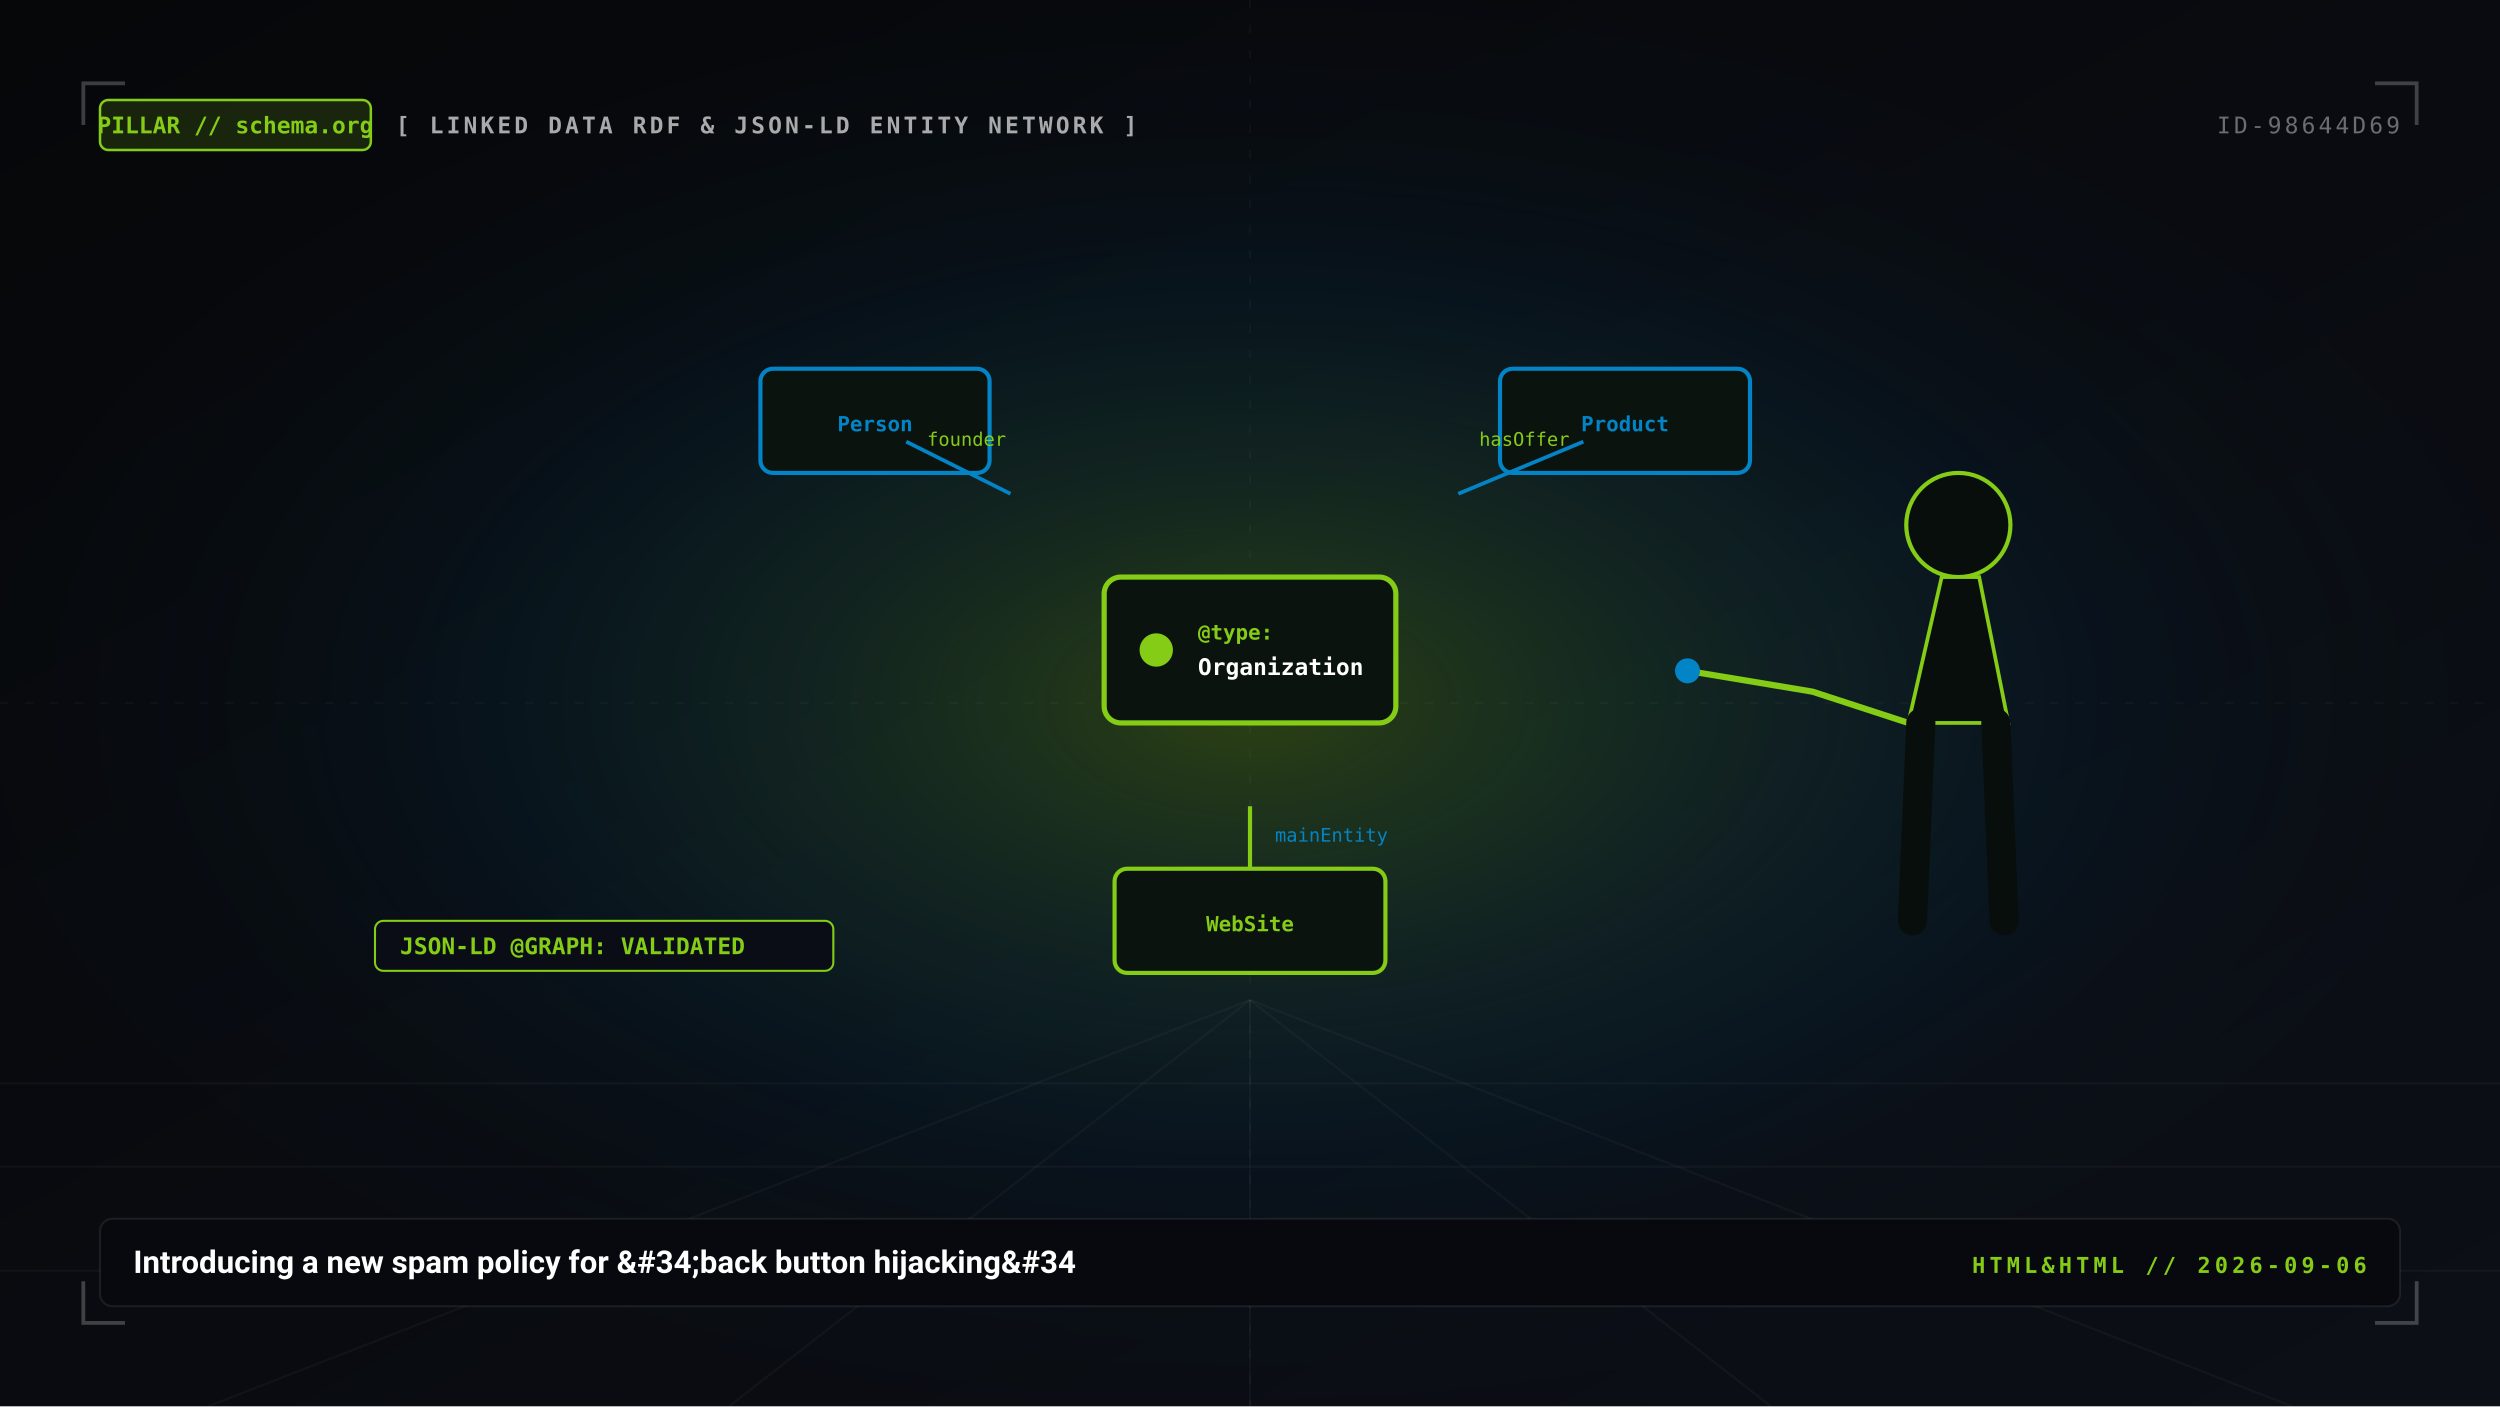
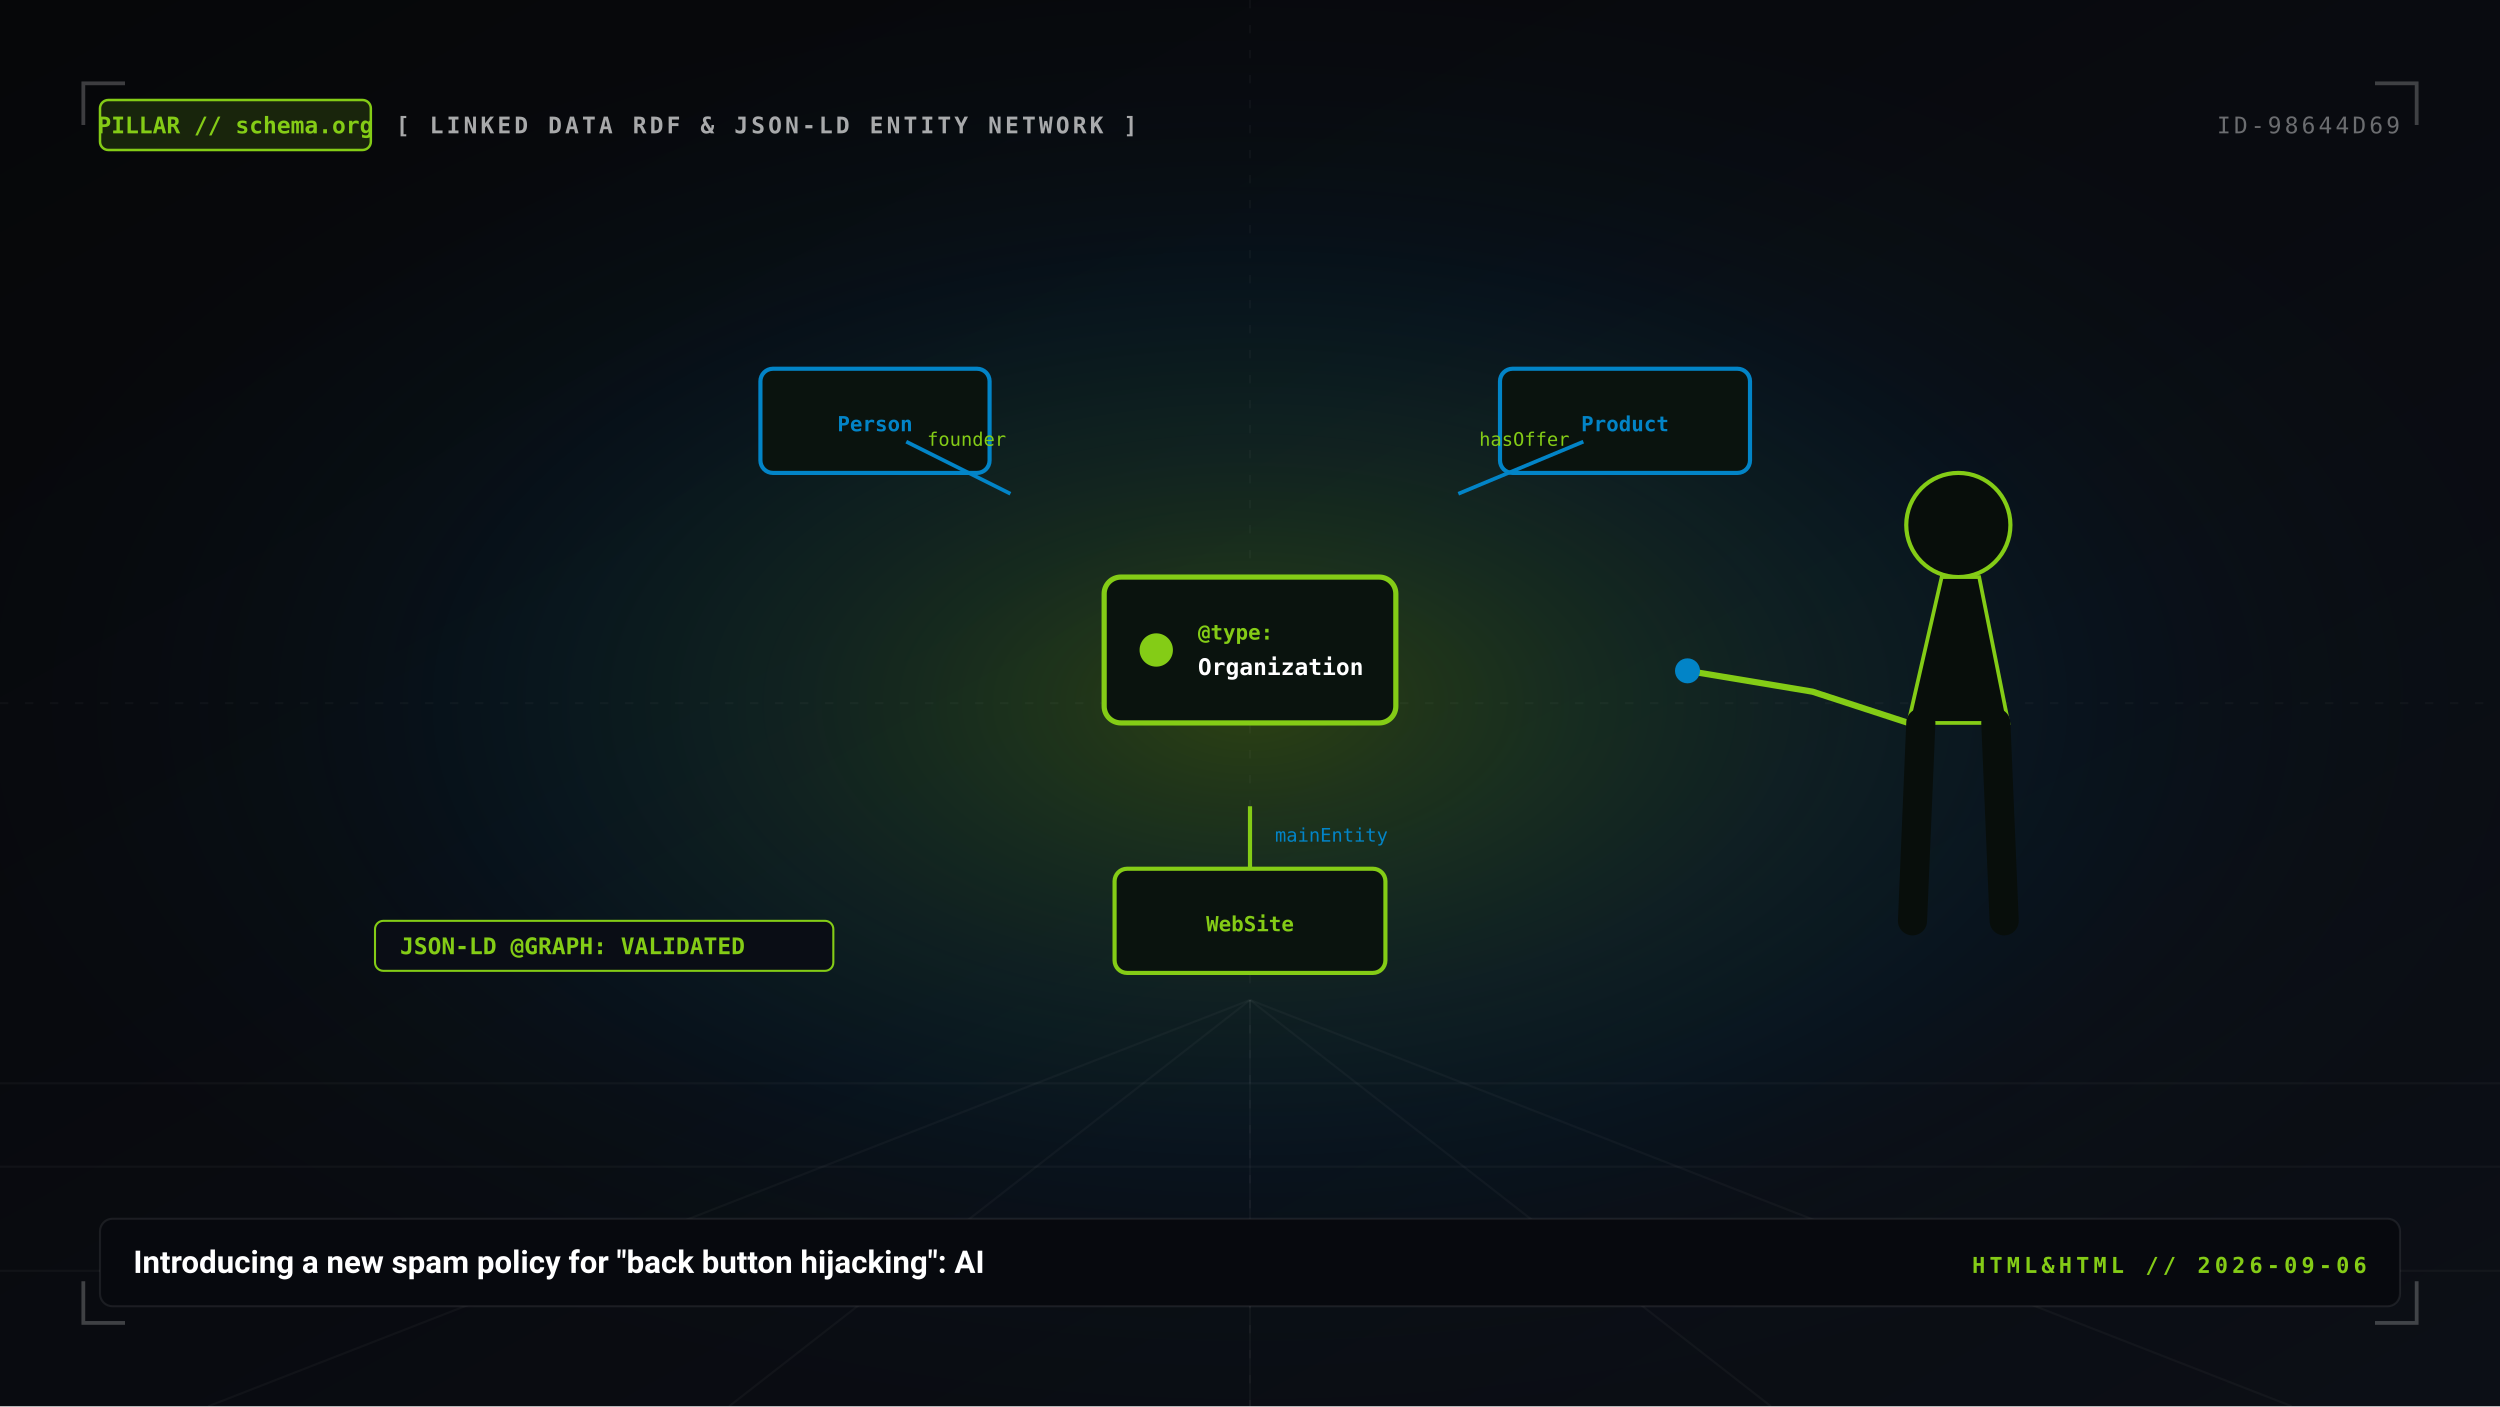
<svg xmlns="http://www.w3.org/2000/svg" viewBox="0 0 1200 675" width="1200" height="675" role="img" aria-labelledby="t-2026-04-01-introducing-a-new-spam-policy-for-34-back-button-h-19102844a3 d-2026-04-01-introducing-a-new-spam-policy-for-34-back-button-h-19102844a3">
  <defs>
    <linearGradient id="bg-2026-04-01-introducing-a-new-spam-policy-for-34-back-button-h-19102844a3" x1="0%" y1="0%" x2="100%" y2="100%">
      <stop offset="0%" stop-color="#060709" />
      <stop offset="50%" stop-color="#090B10" />
      <stop offset="100%" stop-color="#0C0F16" />
    </linearGradient>
    <radialGradient id="glow-2026-04-01-introducing-a-new-spam-policy-for-34-back-button-h-19102844a3" cx="50%" cy="50%" r="55%">
      <stop offset="0%" stop-color="#84CC16" stop-opacity="0.28" />
      <stop offset="60%" stop-color="#0284C7" stop-opacity="0.06" />
      <stop offset="100%" stop-color="#060709" stop-opacity="0" />
    </radialGradient>
    <radialGradient id="radial-geo" cx="50%" cy="50%" r="50%">
      <stop offset="0%" stop-color="#84CC16" stop-opacity="0.8" />
      <stop offset="100%" stop-color="#0284C7" stop-opacity="0.2" />
    </radialGradient>
    <linearGradient id="beam-seo" x1="0%" y1="0%" x2="0%" y2="100%">
      <stop offset="0%" stop-color="#84CC16" stop-opacity="0.7" />
      <stop offset="100%" stop-color="#84CC16" stop-opacity="0" />
    </linearGradient>
  </defs>
  <rect width="1200" height="675" fill="url(#bg-2026-04-01-introducing-a-new-spam-policy-for-34-back-button-h-19102844a3)" />
  <rect width="1200" height="675" fill="url(#glow-2026-04-01-introducing-a-new-spam-policy-for-34-back-button-h-19102844a3)" />
  <g stroke="rgba(255,255,255,0.035)" stroke-width="1">
    <line x1="0" y1="520" x2="1200" y2="520" />
    <line x1="0" y1="560" x2="1200" y2="560" />
    <line x1="0" y1="610" x2="1200" y2="610" />
    <line x1="600" y1="480" x2="100" y2="675" />
    <line x1="600" y1="480" x2="350" y2="675" />
    <line x1="600" y1="480" x2="600" y2="675" />
    <line x1="600" y1="480" x2="850" y2="675" />
    <line x1="600" y1="480" x2="1100" y2="675" />
  </g>
  <line x1="0" y1="337.5" x2="1200" y2="337.5" stroke="rgba(255,255,255,0.03)" stroke-width="1" stroke-dasharray="4 8" />
  <line x1="600" y1="0" x2="600" y2="675" stroke="rgba(255,255,255,0.03)" stroke-width="1" stroke-dasharray="4 8" />
  <g id="scene-schema" transform="translate(0, 2)">
    <g transform="translate(600, 310)">
      <rect x="-70" y="-35" width="140" height="70" rx="8" fill="#0A130E" stroke="#84CC16" stroke-width="2.5" />
      <circle cx="-45" cy="0" r="8" fill="#84CC16" />
      <text x="-25" y="-5" font-family="ui-monospace,Menlo,monospace" font-size="10" font-weight="900" fill="#84CC16">@type:</text>
      <text x="-25" y="12" font-family="ui-monospace,Menlo,monospace" font-size="11" font-weight="900" fill="#FFFFFF">Organization</text>
      <g transform="translate(180, -110)">
        <rect x="-60" y="-25" width="120" height="50" rx="6" fill="#0A130E" stroke="#0284C7" stroke-width="2" />
        <text x="0" y="5" font-family="ui-monospace,Menlo,monospace" font-size="10" font-weight="800" text-anchor="middle" fill="#0284C7">Product</text>
        <line x1="-80" y1="35" x2="-20" y2="10" stroke="#0284C7" stroke-width="1.8" />
        <text x="-70" y="12" font-family="ui-monospace,Menlo,monospace" font-size="9" fill="#84CC16">hasOffer</text>
      </g>
      <g transform="translate(-180, -110)">
        <rect x="-55" y="-25" width="110" height="50" rx="6" fill="#0A130E" stroke="#0284C7" stroke-width="2" />
        <text x="0" y="5" font-family="ui-monospace,Menlo,monospace" font-size="10" font-weight="800" text-anchor="middle" fill="#0284C7">Person</text>
        <line x1="65" y1="35" x2="15" y2="10" stroke="#0284C7" stroke-width="1.8" />
        <text x="25" y="12" font-family="ui-monospace,Menlo,monospace" font-size="9" fill="#84CC16">founder</text>
      </g>
      <g transform="translate(0, 130)">
        <rect x="-65" y="-25" width="130" height="50" rx="6" fill="#0A130E" stroke="#84CC16" stroke-width="2" />
        <text x="0" y="5" font-family="ui-monospace,Menlo,monospace" font-size="10" font-weight="800" text-anchor="middle" fill="#84CC16">WebSite</text>
        <line x1="0" y1="-55" x2="0" y2="-25" stroke="#84CC16" stroke-width="2" />
        <text x="12" y="-38" font-family="ui-monospace,Menlo,monospace" font-size="9" fill="#0284C7">mainEntity</text>
      </g>
    </g>
    <g transform="translate(940, 250)">
      <circle cx="0" cy="0" r="25" fill="#080E0B" stroke="#84CC16" stroke-width="2" />
      <path d="M-8,25 L-24,95 L24,95 L10,25 Z" fill="#080E0B" stroke="#84CC16" stroke-width="1.8" />
      <path d="M-24,95 L-70,80 L-130,70" fill="none" stroke="#84CC16" stroke-width="3" stroke-linecap="round" />
      <circle cx="-130" cy="70" r="6" fill="#0284C7" />
      <path d="M-18,95 L-22,190 M18,95 L22,190" stroke="#080E0B" stroke-width="14" stroke-linecap="round" />
    </g>
    <g font-family="ui-monospace,Menlo,monospace" font-size="11" font-weight="700">
      <rect x="180" y="440" width="220" height="24" rx="4" fill="#0A0D15" stroke="#84CC16" stroke-width="1" />
      <text x="192" y="456" fill="#84CC16">JSON-LD @GRAPH: VALIDATED</text>
    </g>
  </g>
  <path d="M40 60 V40 H60 M1140 40 H1160 V60 M1160 615 V635 H1140 M60 635 H40 V615" stroke="rgba(255,255,255,0.22)" stroke-width="1.8" fill="none" />
  <rect x="48" y="48" width="130" height="24" rx="4" fill="#84CC16" fill-opacity="0.15" stroke="#84CC16" stroke-width="1.2" />
  <text x="113" y="64" font-family="ui-monospace,Menlo,monospace" font-size="11" font-weight="900" text-anchor="middle" fill="#84CC16">PILLAR // schema.org</text>
  <text x="190" y="64" font-family="ui-monospace,Menlo,monospace" font-size="11" font-weight="700" letter-spacing="1.5" fill="rgba(255,255,255,0.65)">[ LINKED DATA RDF &amp; JSON-LD ENTITY NETWORK ]</text>
  <text x="1152" y="64" font-family="ui-monospace,Menlo,monospace" font-size="11" text-anchor="end" letter-spacing="1.5" fill="rgba(255,255,255,0.4)">ID-98644D69</text>
  <rect x="48" y="585" width="1104" height="42" rx="6" fill="#07090E" stroke="rgba(255,255,255,0.08)" stroke-width="1" />
-   <text x="64" y="611" font-family="-apple-system,BlinkMacSystemFont,Segoe UI,Roboto,sans-serif" font-size="15" font-weight="700" fill="#FFFFFF">Introducing a new spam policy for &amp;#34;back button hijacking&amp;#34</text>
+   <text x="64" y="611" font-family="-apple-system,BlinkMacSystemFont,Segoe UI,Roboto,sans-serif" font-size="15" font-weight="700" fill="#FFFFFF">Introducing a new spam policy for "back button hijacking": AI </text>
  <text x="1136" y="611" font-family="ui-monospace,Menlo,monospace" font-size="10.5" font-weight="700" text-anchor="end" letter-spacing="2" fill="#84CC16">HTML&amp;HTML // 2026-09-06</text>
</svg>
